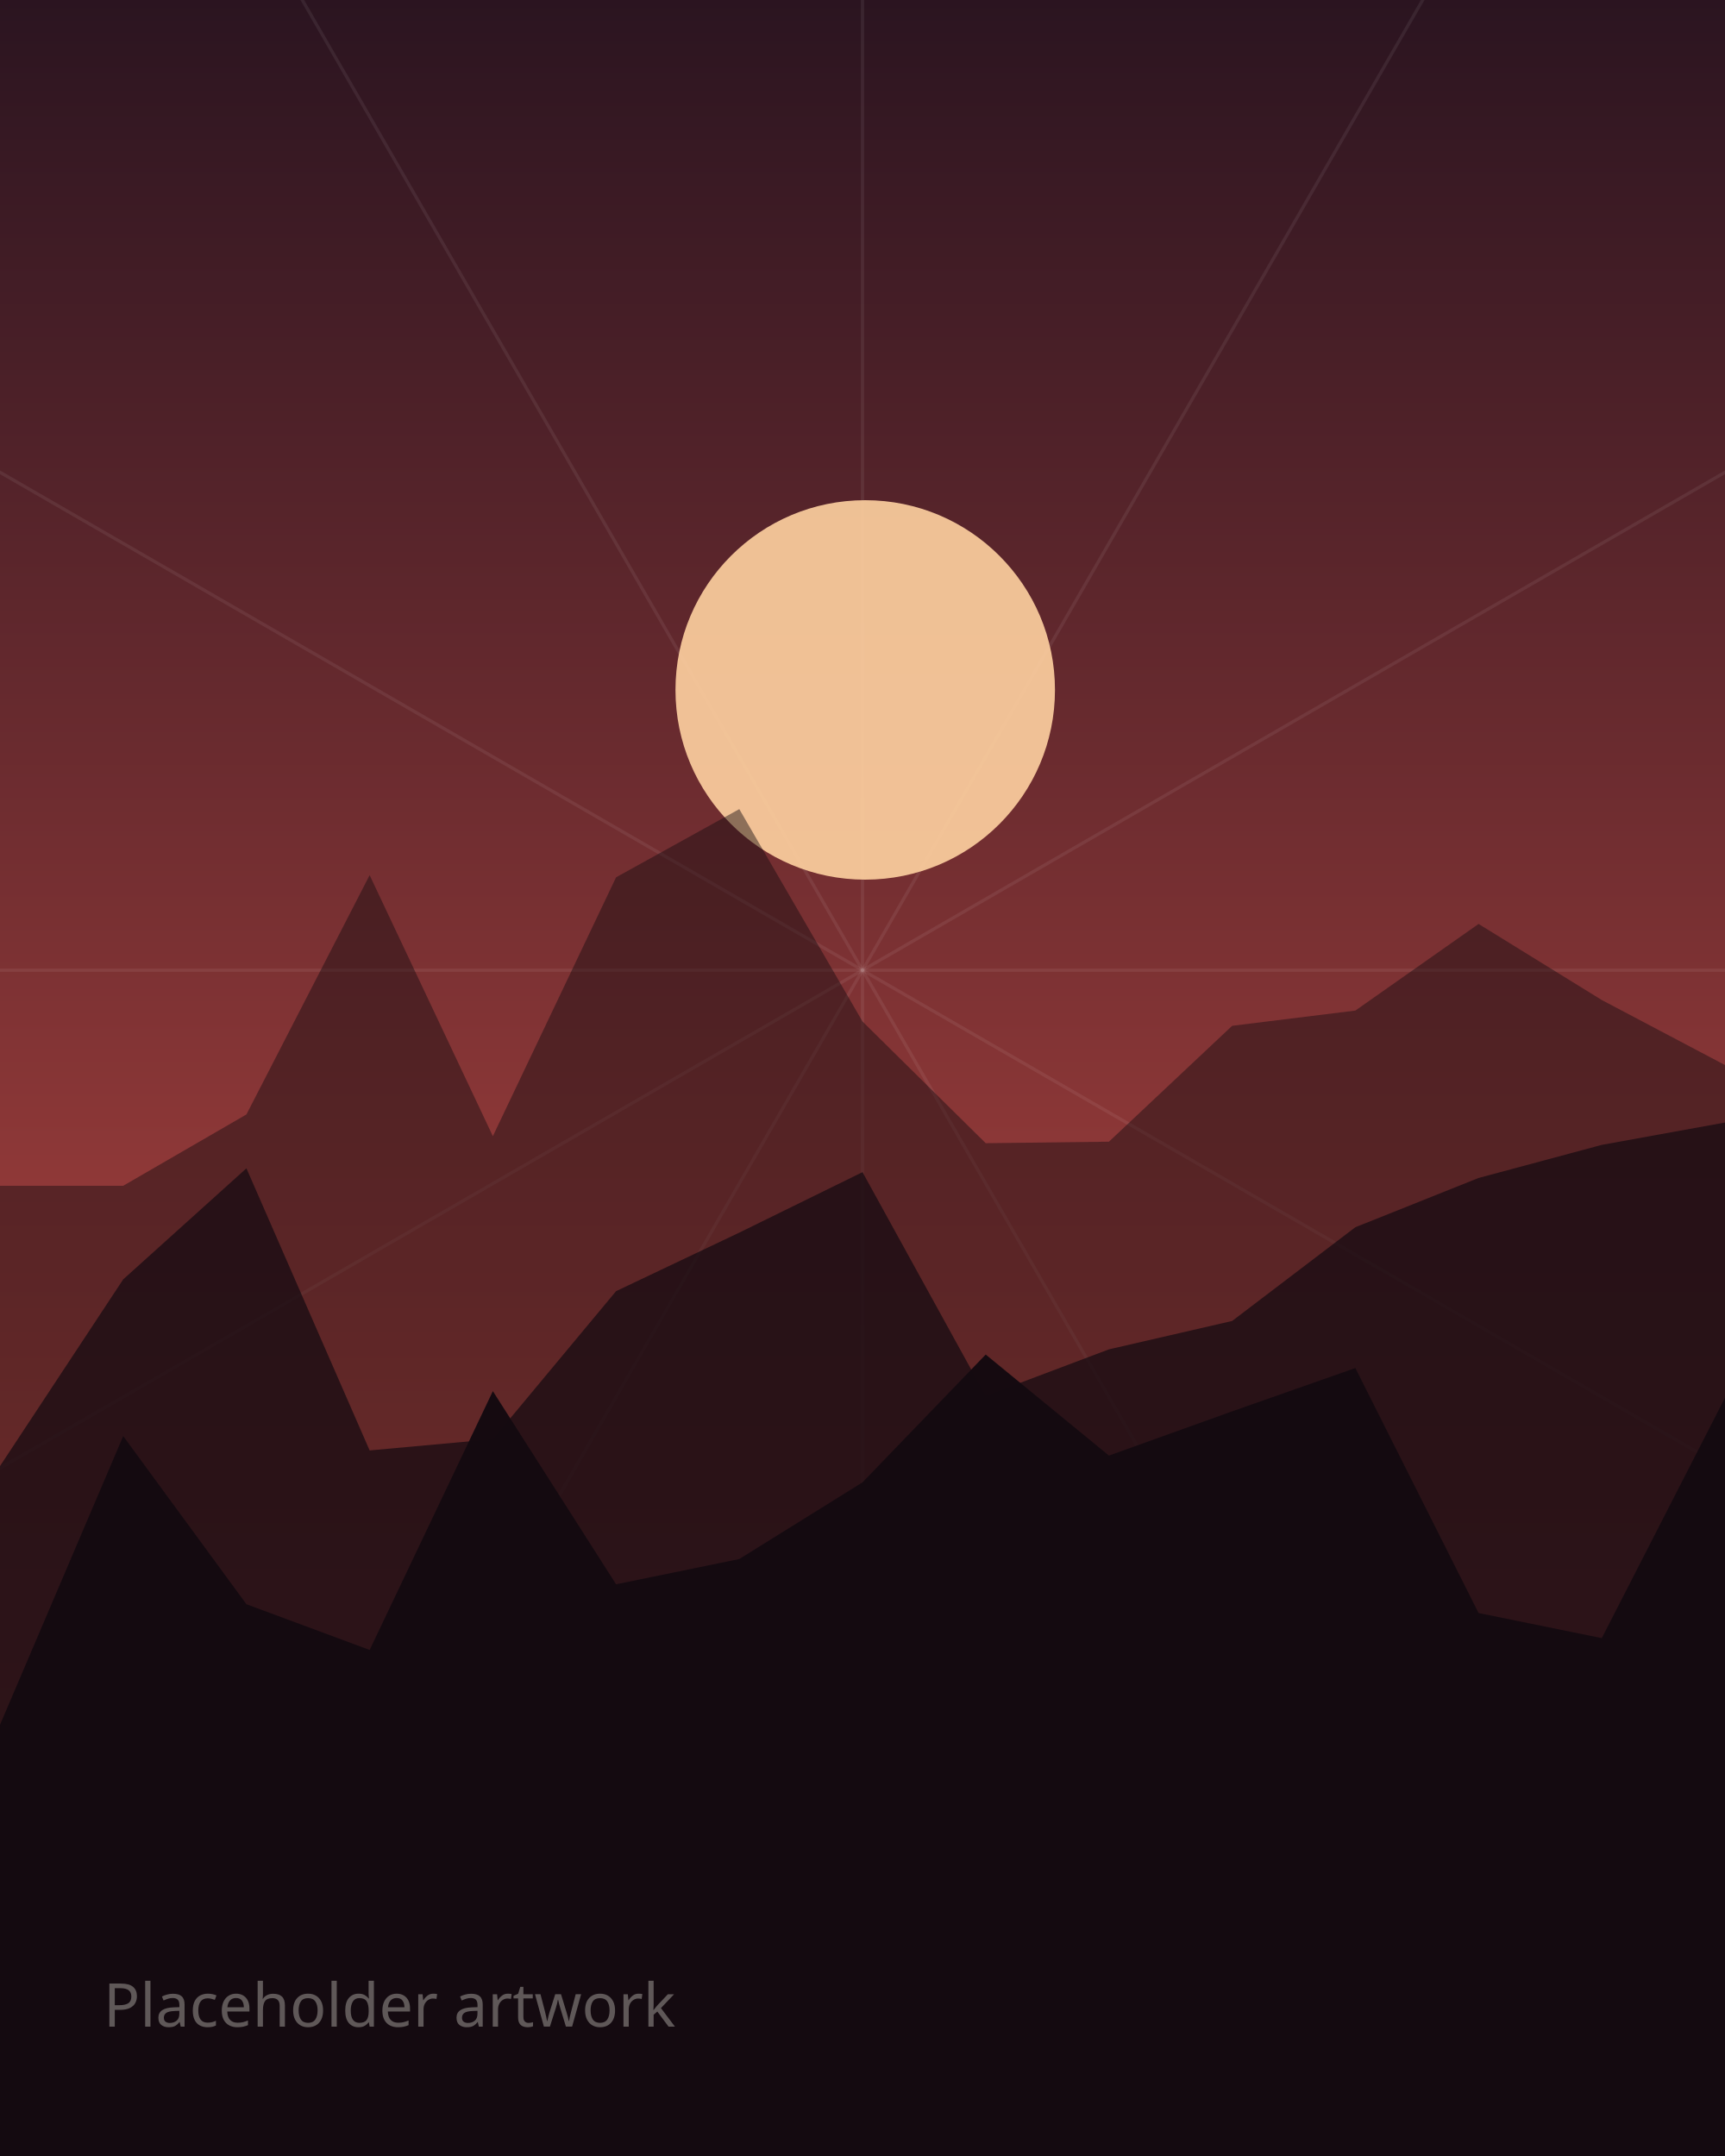
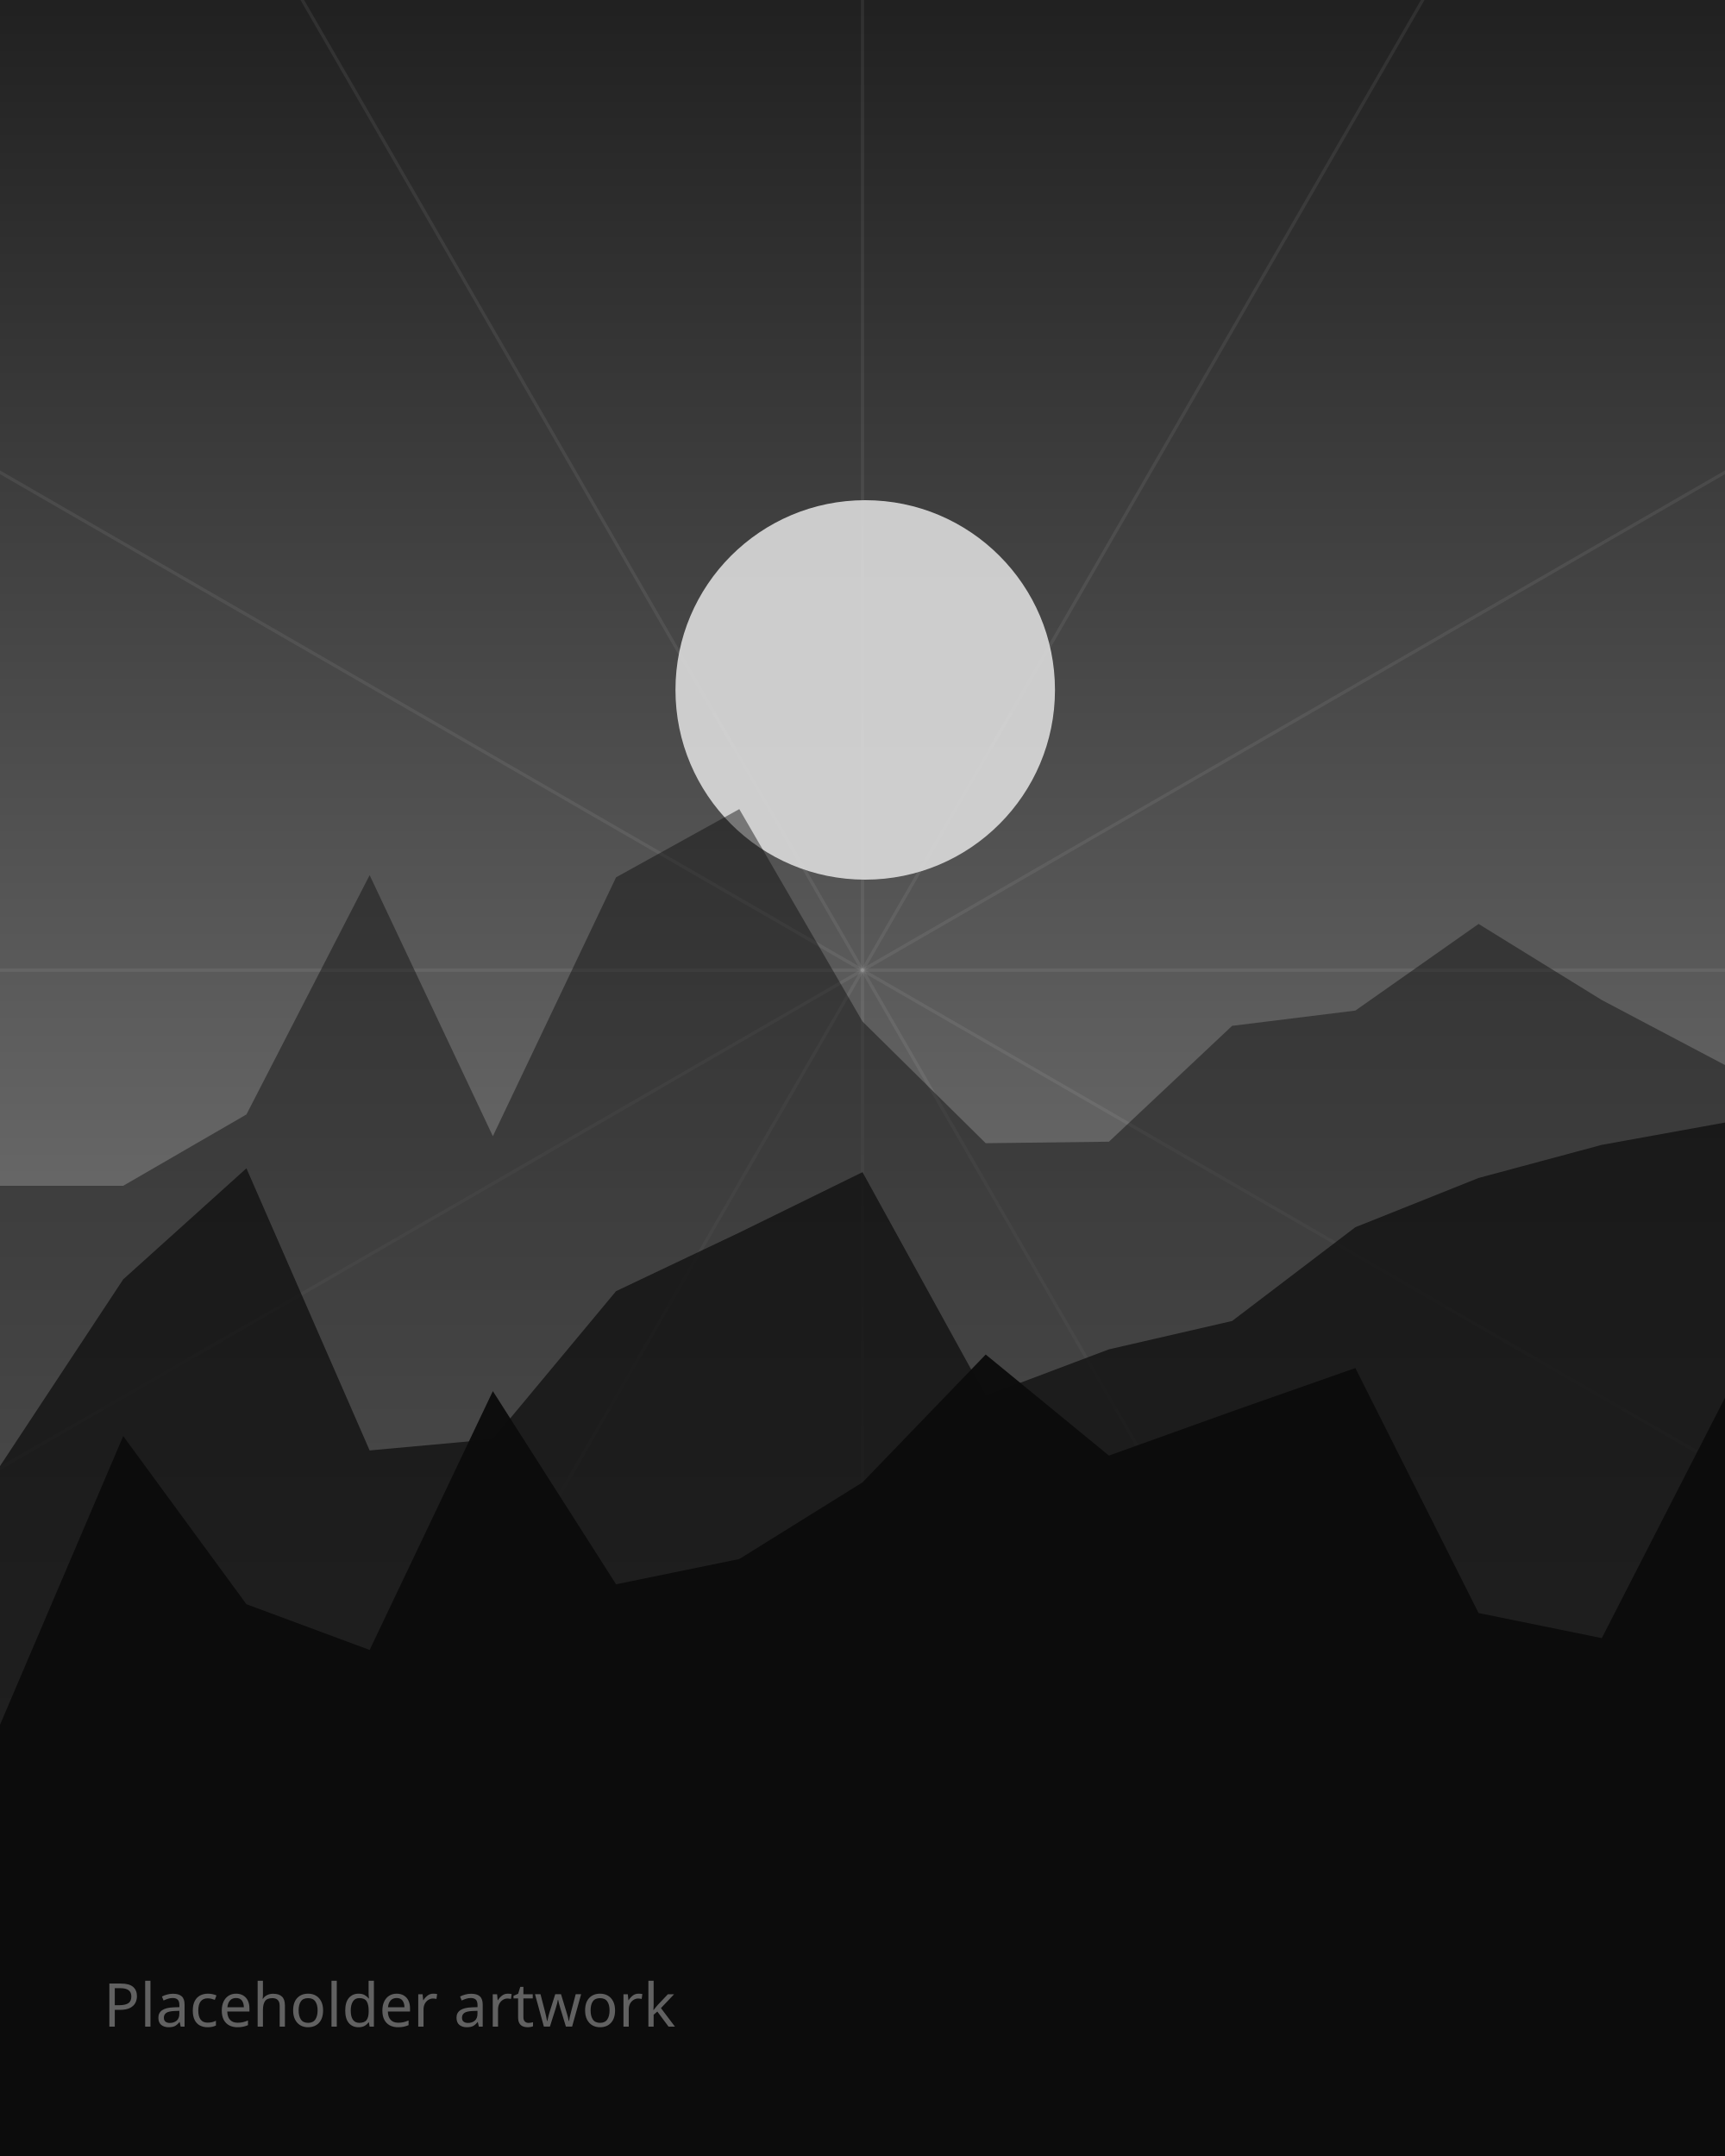
<svg xmlns="http://www.w3.org/2000/svg" viewBox="0 0 1080 1350" width="1080" height="1350">
  <defs>
    <linearGradient id="g" x1="0" y1="0" x2="0" y2="1">
-       <stop offset="0" stop-color="#2a1420" />
-       <stop offset="1" stop-color="#e2564b" />
+       <stop offset="0" stop-color="#202020" />
+       <stop offset="1" stop-color="#a0a0a0" />
    </linearGradient>
  </defs>
  <rect width="1080" height="1350" fill="url(#g)" />
  <g stroke="#ffffff" stroke-opacity="0.07" stroke-width="2">
    <line x1="540" y1="607.5" x2="2700" y2="607.5" />
    <line x1="540" y1="607.5" x2="2410.615" y2="1687.5" />
    <line x1="540" y1="607.5" x2="1620" y2="2478.115" />
    <line x1="540" y1="607.5" x2="540" y2="2767.5" />
    <line x1="540" y1="607.5" x2="-540" y2="2478.115" />
    <line x1="540" y1="607.5" x2="-1330.615" y2="1687.5" />
    <line x1="540" y1="607.5" x2="-1620" y2="607.5" />
    <line x1="540" y1="607.5" x2="-1330.615" y2="-472.5" />
    <line x1="540" y1="607.5" x2="-540" y2="-1263.115" />
    <line x1="540" y1="607.5" x2="540" y2="-1552.5" />
    <line x1="540" y1="607.5" x2="1620" y2="-1263.115" />
    <line x1="540" y1="607.5" x2="2410.615" y2="-472.5" />
  </g>
-   <circle cx="541.704" cy="432" r="118.8" fill="#ffd2a1" opacity="0.9" />
-   <path d="M0 1350 L0 742.5 L77.143 742.483 L154.286 697.827 L231.429 547.991 L308.571 711.432 L385.714 549.338 L462.857 506.636 L540 639.613 L617.143 715.823 L694.286 714.879 L771.429 642.327 L848.571 632.781 L925.714 578.536 L1002.857 626.179 L1080 666.891 L1080 1350 Z" fill="#140a10" opacity="0.45" />
-   <path d="M0 1350 L0 918 L77.143 801.079 L154.286 731.546 L231.429 908.196 L308.571 901.164 L385.714 808.47 L462.857 771.816 L540 733.958 L617.143 874.028 L694.286 844.908 L771.429 827.135 L848.571 768.433 L925.714 737.607 L1002.857 716.873 L1080 702.879 L1080 1350 Z" fill="#140a10" opacity="0.72" />
-   <path d="M0 1350 L0 1080 L77.143 899.209 L154.286 1004.496 L231.429 1033.128 L308.571 871.073 L385.714 992.015 L462.857 976.195 L540 928.189 L617.143 848.152 L694.286 911.419 L771.429 883.73 L848.571 856.601 L925.714 1010.004 L1002.857 1025.726 L1080 875.163 L1080 1350 Z" fill="#140a10" opacity="0.99" />
-   <text x="64.8" y="1269" fill="#ece7de" fill-opacity="0.35" font-family="sans-serif" font-size="37.8">Placeholder artwork</text>
+   <circle cx="541.704" cy="432" r="118.8" fill="#dcdcdc" opacity="0.9" />
+   <path d="M0 1350 L0 742.5 L77.143 742.483 L154.286 697.827 L231.429 547.991 L308.571 711.432 L385.714 549.338 L462.857 506.636 L540 639.613 L617.143 715.823 L694.286 714.879 L771.429 642.327 L848.571 632.781 L925.714 578.536 L1002.857 626.179 L1080 666.891 L1080 1350 Z" fill="#0c0c0c" opacity="0.45" />
+   <path d="M0 1350 L0 918 L77.143 801.079 L154.286 731.546 L231.429 908.196 L308.571 901.164 L385.714 808.47 L462.857 771.816 L540 733.958 L617.143 874.028 L694.286 844.908 L771.429 827.135 L848.571 768.433 L925.714 737.607 L1002.857 716.873 L1080 702.879 L1080 1350 Z" fill="#0c0c0c" opacity="0.72" />
+   <path d="M0 1350 L0 1080 L77.143 899.209 L154.286 1004.496 L231.429 1033.128 L308.571 871.073 L385.714 992.015 L462.857 976.195 L540 928.189 L617.143 848.152 L694.286 911.419 L771.429 883.73 L848.571 856.601 L925.714 1010.004 L1002.857 1025.726 L1080 875.163 L1080 1350 Z" fill="#0c0c0c" opacity="0.99" />
+   <text x="64.8" y="1269" fill="#ffffff" fill-opacity="0.35" font-family="sans-serif" font-size="37.8">Placeholder artwork</text>
</svg>
